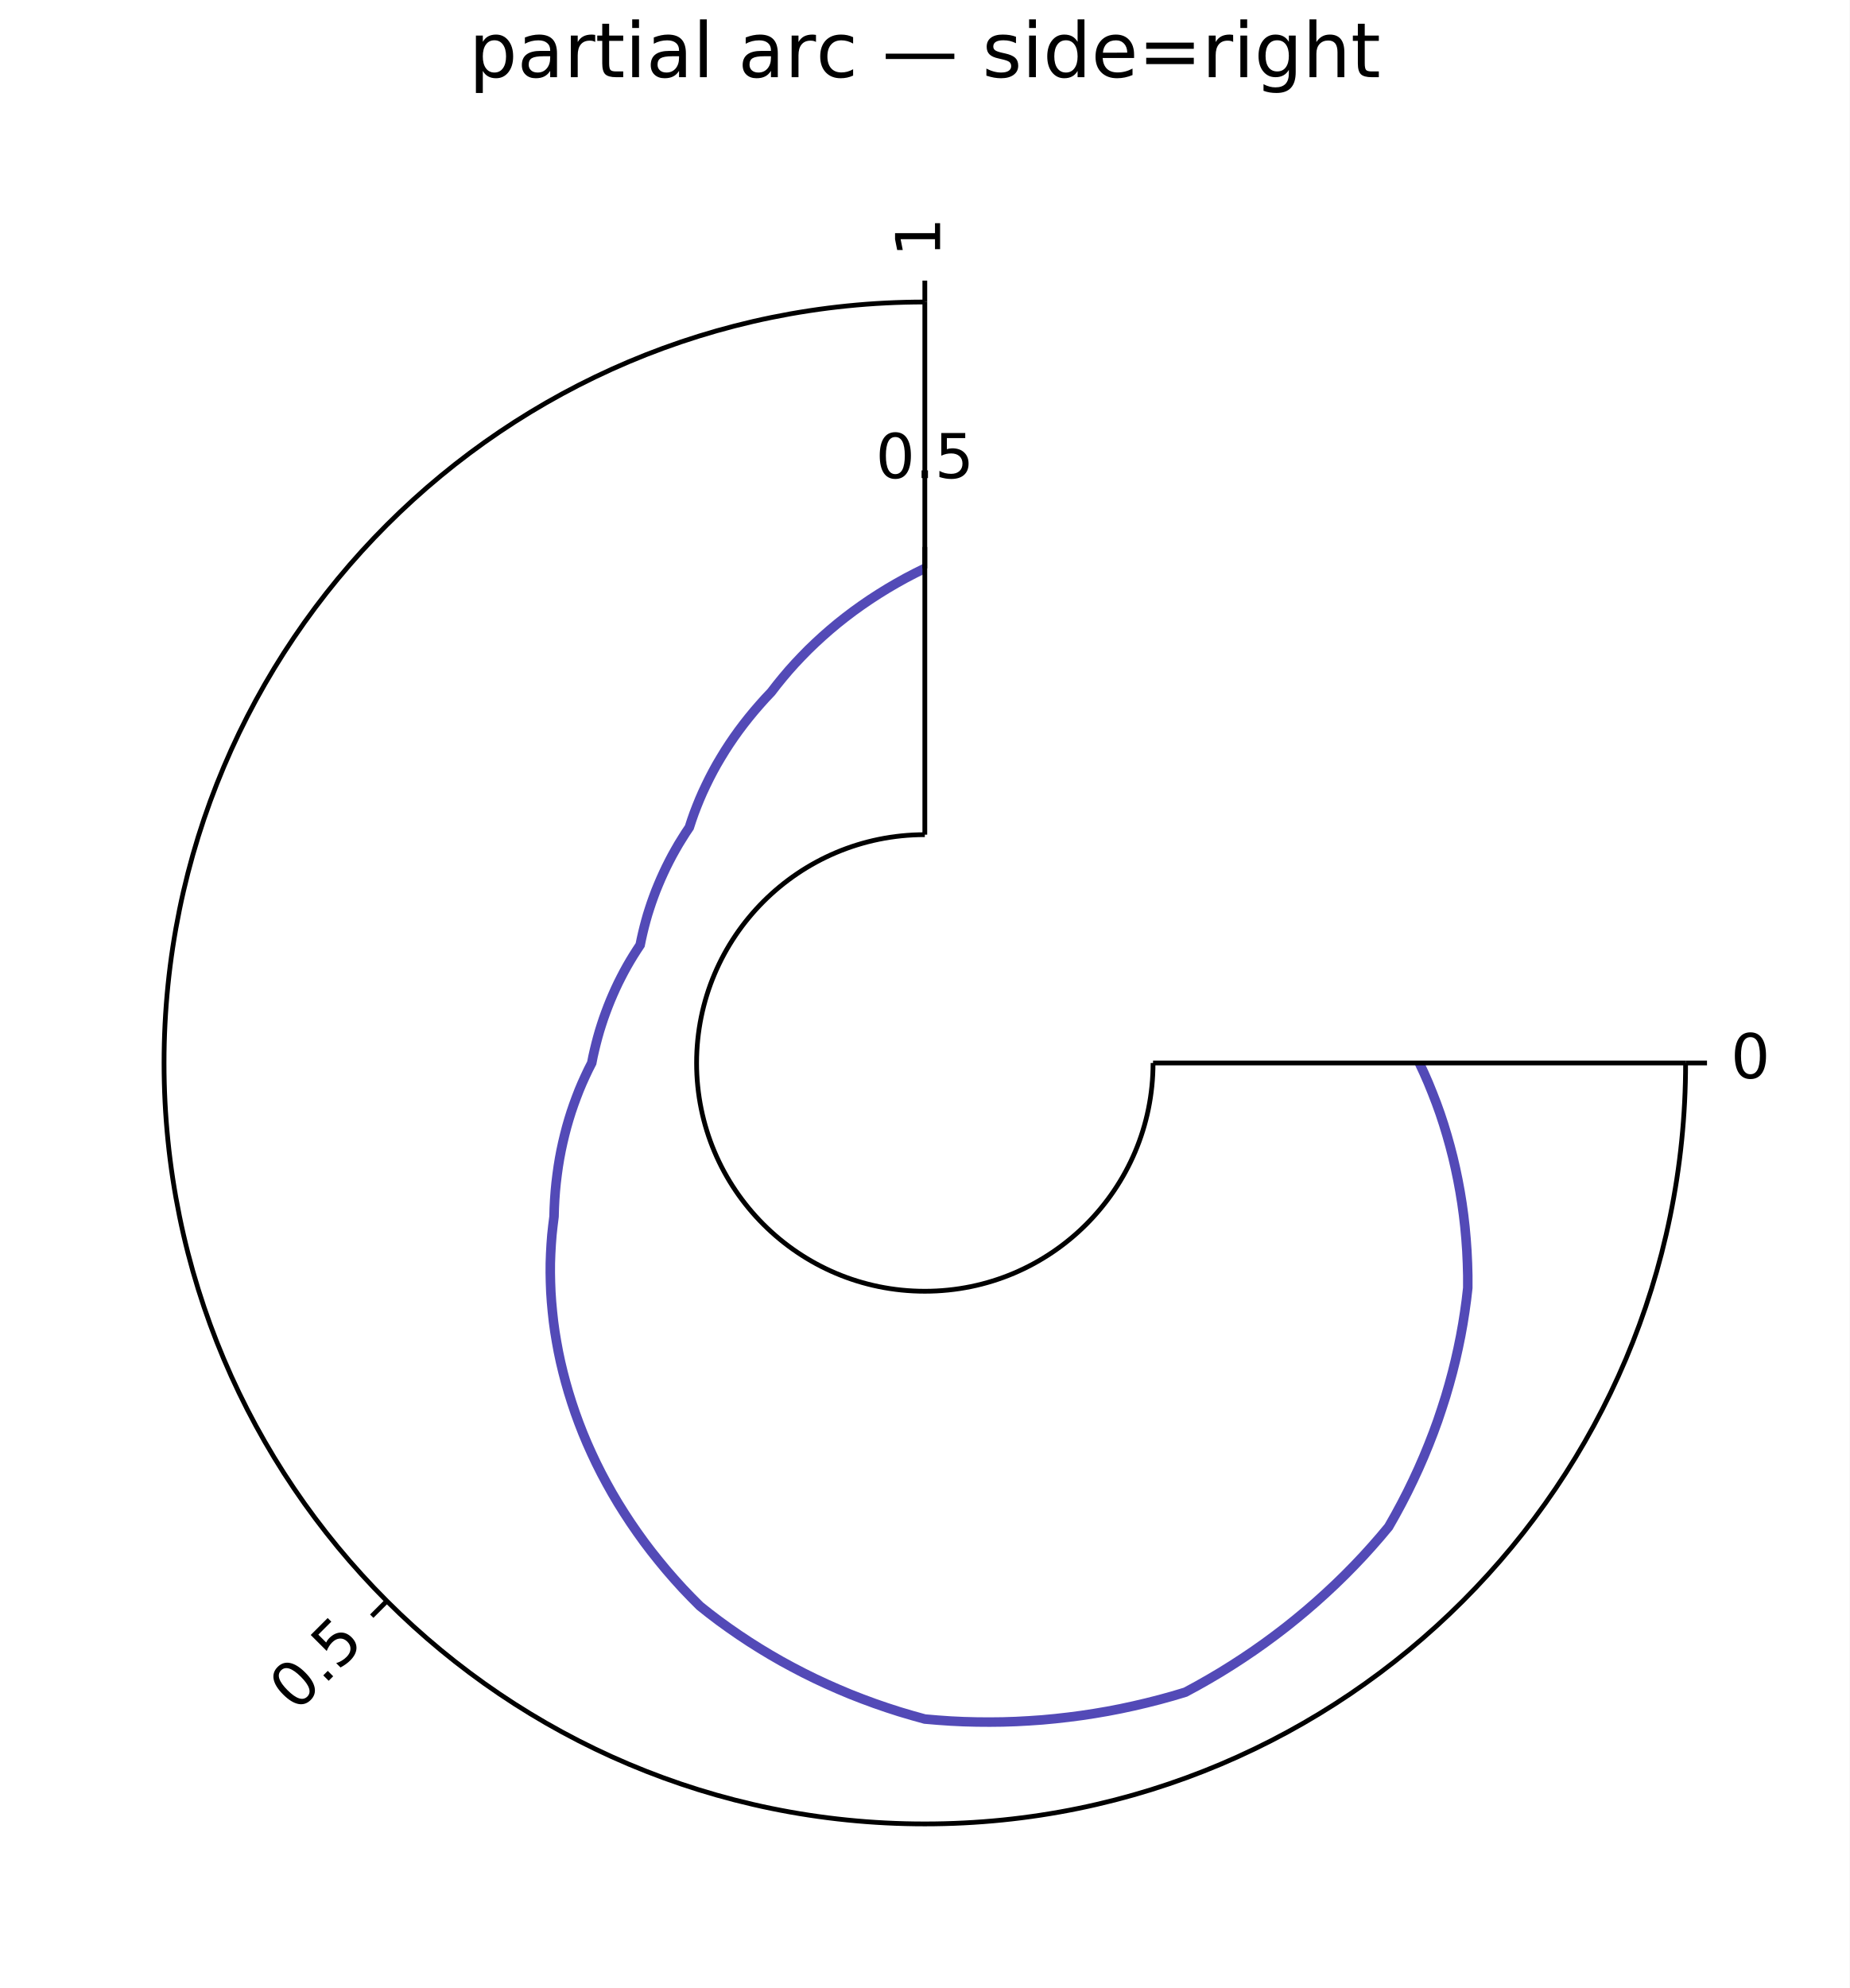
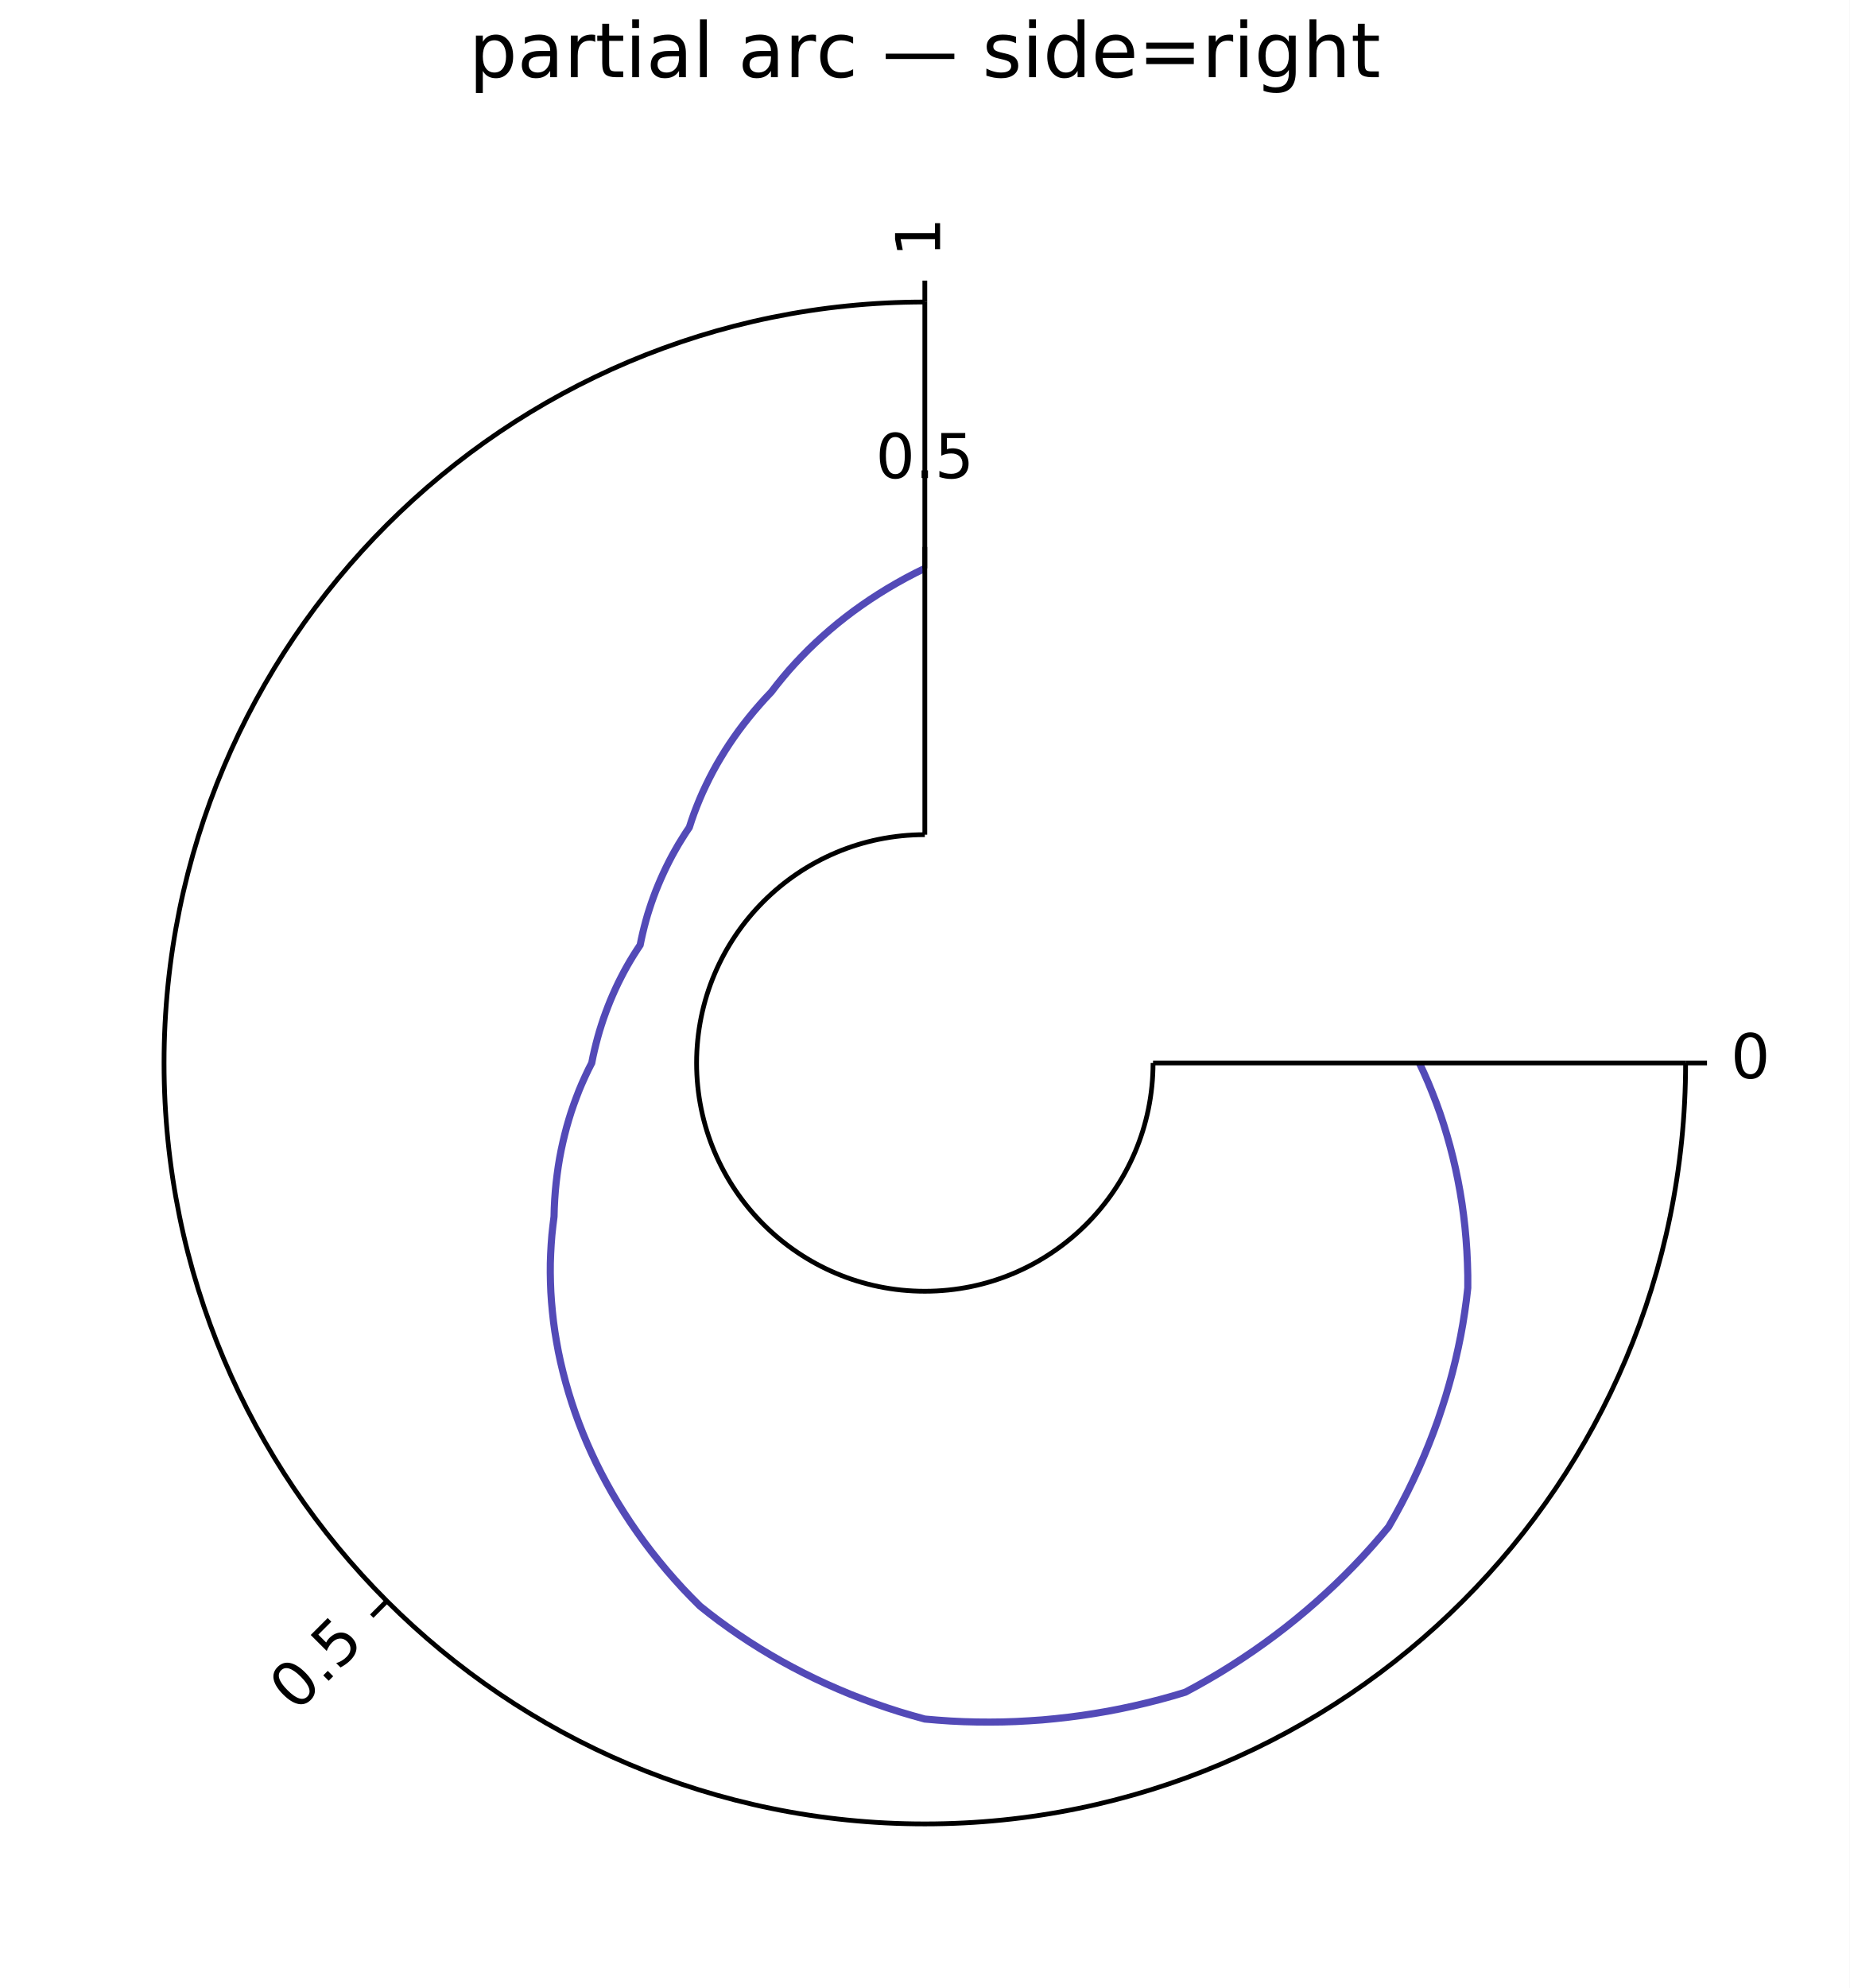
<svg xmlns="http://www.w3.org/2000/svg" width="389" height="418" viewBox="0 0 389 418" font-family="DejaVu Sans, Bitstream Vera Sans, Verdana, Arial, sans-serif" font-size="11" data-plotlet-version="0.6.0" data-plotlet-schema="2" data-plotlet-kind="layout">
  <rect width="389" height="418" fill="#fff" />
  <g transform="translate(4,4)">
    <path d="M97.54 10.91V15.55H96.09V3.48H97.54V4.80Q97.99 4.02 98.68 3.64Q99.37 3.27 100.33 3.27Q101.93 3.27 102.92 4.53Q103.92 5.80 103.92 7.86Q103.92 9.92 102.92 11.19Q101.93 12.45 100.33 12.45Q99.37 12.45 98.68 12.07Q97.99 11.70 97.54 10.91ZM102.43 7.86Q102.43 6.27 101.77 5.37Q101.12 4.47 99.98 4.47Q98.84 4.47 98.19 5.37Q97.54 6.27 97.54 7.86Q97.54 9.45 98.19 10.35Q98.84 11.25 99.98 11.25Q101.12 11.25 101.77 10.35Q102.43 9.45 102.43 7.86ZM110.28 7.83Q108.54 7.83 107.86 8.23Q107.19 8.62 107.19 9.59Q107.19 10.35 107.70 10.80Q108.20 11.25 109.07 11.25Q110.26 11.25 110.98 10.40Q111.71 9.55 111.71 8.15V7.83ZM113.14 7.23V12.23H111.71V10.90Q111.21 11.70 110.48 12.07Q109.75 12.45 108.68 12.45Q107.34 12.45 106.55 11.70Q105.75 10.95 105.75 9.68Q105.75 8.20 106.74 7.45Q107.73 6.70 109.69 6.70H111.71V6.56Q111.71 5.57 111.05 5.03Q110.40 4.48 109.22 4.48Q108.47 4.48 107.76 4.66Q107.05 4.84 106.39 5.20V3.88Q107.18 3.57 107.93 3.42Q108.67 3.27 109.37 3.27Q111.27 3.27 112.21 4.25Q113.14 5.23 113.14 7.23ZM121.18 4.82Q120.93 4.68 120.65 4.61Q120.36 4.55 120.02 4.55Q118.80 4.55 118.15 5.34Q117.50 6.13 117.50 7.62V12.23H116.05V3.48H117.50V4.84Q117.95 4.04 118.68 3.65Q119.40 3.27 120.44 3.27Q120.59 3.27 120.77 3.29Q120.95 3.30 121.17 3.34ZM124.11 0.99V3.48H127.07V4.59H124.11V9.34Q124.11 10.41 124.40 10.72Q124.69 11.02 125.59 11.02H127.07V12.23H125.59Q123.93 12.23 123.29 11.61Q122.66 10.98 122.66 9.34V4.59H121.61V3.48H122.66V0.99ZM128.96 3.48H130.39V12.23H128.96ZM128.96 0.07H130.39V1.89H128.96ZM137.38 7.83Q135.64 7.83 134.96 8.23Q134.29 8.62 134.29 9.59Q134.29 10.35 134.80 10.80Q135.30 11.25 136.17 11.25Q137.36 11.25 138.09 10.40Q138.81 9.55 138.81 8.15V7.83ZM140.25 7.23V12.23H138.81V10.90Q138.32 11.70 137.58 12.07Q136.85 12.45 135.79 12.45Q134.44 12.45 133.65 11.70Q132.86 10.95 132.86 9.68Q132.86 8.20 133.84 7.45Q134.83 6.70 136.79 6.70H138.81V6.56Q138.81 5.57 138.16 5.03Q137.50 4.48 136.32 4.48Q135.57 4.48 134.86 4.66Q134.15 4.84 133.50 5.20V3.88Q134.29 3.57 135.03 3.42Q135.77 3.27 136.47 3.27Q138.37 3.27 139.31 4.25Q140.25 5.23 140.25 7.23ZM143.21 0.07H144.64V12.23H143.21ZM156.71 7.83Q154.97 7.83 154.30 8.23Q153.63 8.62 153.63 9.59Q153.63 10.35 154.13 10.80Q154.64 11.25 155.50 11.25Q156.70 11.25 157.42 10.40Q158.14 9.55 158.14 8.15V7.83ZM159.58 7.23V12.23H158.14V10.90Q157.65 11.70 156.92 12.07Q156.18 12.45 155.12 12.45Q153.78 12.45 152.98 11.70Q152.19 10.95 152.19 9.68Q152.19 8.20 153.18 7.45Q154.17 6.70 156.13 6.70H158.14V6.56Q158.14 5.57 157.49 5.03Q156.84 4.48 155.66 4.48Q154.91 4.48 154.20 4.66Q153.49 4.84 152.83 5.20V3.88Q153.62 3.57 154.36 3.42Q155.11 3.27 155.81 3.27Q157.71 3.27 158.64 4.25Q159.58 5.23 159.58 7.23ZM167.61 4.82Q167.37 4.68 167.09 4.61Q166.80 4.55 166.46 4.55Q165.24 4.55 164.59 5.34Q163.93 6.13 163.93 7.62V12.23H162.49V3.48H163.93V4.84Q164.39 4.04 165.11 3.65Q165.84 3.27 166.88 3.27Q167.03 3.27 167.21 3.29Q167.39 3.30 167.61 3.34ZM175.42 3.81V5.16Q174.81 4.82 174.20 4.65Q173.58 4.48 172.96 4.48Q171.56 4.48 170.79 5.37Q170.01 6.26 170.01 7.86Q170.01 9.46 170.79 10.35Q171.56 11.23 172.96 11.23Q173.58 11.23 174.20 11.07Q174.81 10.90 175.42 10.56V11.89Q174.82 12.17 174.17 12.31Q173.53 12.45 172.80 12.45Q170.82 12.45 169.66 11.21Q168.50 9.97 168.50 7.86Q168.50 5.72 169.67 4.49Q170.85 3.27 172.89 3.27Q173.56 3.27 174.19 3.40Q174.82 3.54 175.42 3.81ZM182.28 7.28H196.71V8.41H182.28ZM209.67 3.73V5.09Q209.06 4.78 208.40 4.62Q207.75 4.47 207.04 4.47Q205.97 4.47 205.44 4.80Q204.90 5.12 204.90 5.78Q204.90 6.28 205.29 6.57Q205.67 6.85 206.82 7.11L207.32 7.22Q208.85 7.55 209.49 8.14Q210.14 8.74 210.14 9.81Q210.14 11.03 209.17 11.74Q208.21 12.45 206.52 12.45Q205.82 12.45 205.05 12.32Q204.29 12.18 203.45 11.91V10.42Q204.25 10.84 205.02 11.04Q205.79 11.25 206.55 11.25Q207.57 11.25 208.11 10.90Q208.66 10.55 208.66 9.92Q208.66 9.34 208.27 9.02Q207.87 8.71 206.54 8.42L206.04 8.30Q204.70 8.02 204.11 7.44Q203.51 6.86 203.51 5.84Q203.51 4.61 204.39 3.94Q205.26 3.27 206.87 3.27Q207.67 3.27 208.37 3.38Q209.07 3.50 209.67 3.73ZM212.43 3.48H213.86V12.23H212.43ZM212.43 0.07H213.86V1.89H212.43ZM222.63 4.80V0.07H224.07V12.23H222.63V10.91Q222.18 11.70 221.48 12.07Q220.79 12.45 219.82 12.45Q218.24 12.45 217.24 11.19Q216.25 9.92 216.25 7.86Q216.25 5.80 217.24 4.53Q218.24 3.27 219.82 3.27Q220.79 3.27 221.48 3.64Q222.18 4.02 222.63 4.80ZM217.73 7.86Q217.73 9.45 218.38 10.35Q219.04 11.25 220.18 11.25Q221.32 11.25 221.97 10.35Q222.63 9.45 222.63 7.86Q222.63 6.27 221.97 5.37Q221.32 4.47 220.18 4.47Q219.04 4.47 218.38 5.37Q217.73 6.27 217.73 7.86ZM234.51 7.49V8.20H227.90Q228.00 9.68 228.80 10.46Q229.60 11.23 231.03 11.23Q231.86 11.23 232.63 11.03Q233.41 10.83 234.18 10.42V11.78Q233.40 12.11 232.59 12.28Q231.78 12.45 230.94 12.45Q228.85 12.45 227.62 11.23Q226.40 10.02 226.40 7.94Q226.40 5.79 227.56 4.53Q228.72 3.27 230.69 3.27Q232.46 3.27 233.48 4.40Q234.51 5.54 234.51 7.49ZM233.07 7.07Q233.06 5.89 232.41 5.19Q231.77 4.48 230.71 4.48Q229.50 4.48 228.78 5.16Q228.06 5.84 227.95 7.08ZM237.06 4.96H247.07V6.27H237.06ZM237.06 8.15H247.07V9.48H237.06ZM255.35 4.82Q255.11 4.68 254.82 4.61Q254.54 4.55 254.19 4.55Q252.97 4.55 252.32 5.34Q251.67 6.13 251.67 7.62V12.23H250.22V3.48H251.67V4.84Q252.12 4.04 252.85 3.65Q253.57 3.27 254.61 3.27Q254.76 3.27 254.94 3.29Q255.12 3.30 255.34 3.34ZM256.86 3.48H258.29V12.23H256.86ZM256.86 0.07H258.29V1.89H256.86ZM267.06 7.75Q267.06 6.19 266.41 5.33Q265.77 4.47 264.61 4.47Q263.45 4.47 262.80 5.33Q262.16 6.19 262.16 7.75Q262.16 9.30 262.80 10.16Q263.45 11.02 264.61 11.02Q265.77 11.02 266.41 10.16Q267.06 9.30 267.06 7.75ZM268.50 11.14Q268.50 13.38 267.50 14.46Q266.51 15.55 264.46 15.55Q263.71 15.55 263.04 15.44Q262.36 15.33 261.73 15.09V13.70Q262.36 14.04 262.98 14.20Q263.60 14.37 264.24 14.37Q265.65 14.37 266.36 13.63Q267.06 12.89 267.06 11.40V10.69Q266.61 11.46 265.92 11.84Q265.22 12.23 264.25 12.23Q262.64 12.23 261.66 11.00Q260.68 9.77 260.68 7.75Q260.68 5.72 261.66 4.49Q262.64 3.27 264.25 3.27Q265.22 3.27 265.92 3.65Q266.61 4.03 267.06 4.80V3.48H268.50ZM278.73 6.95V12.23H277.29V6.99Q277.29 5.75 276.81 5.13Q276.32 4.52 275.36 4.52Q274.19 4.52 273.52 5.26Q272.85 6.00 272.85 7.28V12.23H271.40V0.07H272.85V4.84Q273.36 4.05 274.06 3.66Q274.76 3.27 275.68 3.27Q277.18 3.27 277.96 4.20Q278.73 5.13 278.73 6.95ZM283.02 0.99V3.48H285.98V4.59H283.02V9.34Q283.02 10.41 283.31 10.72Q283.61 11.02 284.50 11.02H285.98V12.23H284.50Q282.84 12.23 282.21 11.61Q281.57 10.98 281.57 9.34V4.59H280.52V3.48H281.57V0.99Z" fill="#000" />
    <g transform="translate(0,29)">
      <g transform="translate(0,0)" data-plotlet-kind="panel" data-plotlet-xscale="linear" data-plotlet-yscale="linear" data-plotlet-xlim="0,1" data-plotlet-ylim="0,1" data-plotlet-panel-bbox="0,0,381,381" data-plotlet-data-area="0,0,381,381">
        <defs>
          <clipPath id="pc0">
            <path d="M 30.50,190.50 A 160.00,160.00 0 1,0 350.50,190.50 A 160.00,160.00 0 1,0 30.50,190.50 Z M 142.50,190.50 A 48.00,48.00 0 1,0 238.50,190.50 A 48.00,48.00 0 1,0 142.50,190.50 Z" clip-rule="evenodd" />
          </clipPath>
        </defs>
        <g clip-path="url(#pc0)">
          <g class="plotlet-artist" data-plotlet-type="line" data-plotlet-index="0" data-plotlet-color="#534AB7" data-plotlet-n="13" data-plotlet-x-min="0" data-plotlet-x-max="1" data-plotlet-y-min="0.15" data-plotlet-y-max="0.85">
-             <path d="M294.50,190.50 L295.46,192.56 L296.38,194.66 L297.25,196.80 L298.09,198.97 L298.88,201.17 L299.62,203.42 L300.31,205.69 L300.96,208.00 L301.56,210.33 L302.11,212.70 L302.61,215.10 L303.06,217.52 L303.46,219.98 L303.80,222.45 L304.09,224.96 L304.32,227.48 L304.50,230.03 L304.62,232.60 L304.69,235.19 L304.69,237.80 L304.40,240.32 L304.05,242.85 L303.65,245.38 L303.19,247.92 L302.67,250.46 L302.10,253.00 L301.47,255.54 L300.78,258.08 L300.04,260.62 L299.23,263.15 L298.38,265.69 L297.46,268.21 L296.48,270.73 L295.45,273.24 L294.36,275.74 L293.21,278.23 L292.01,280.70 L290.74,283.17 L289.42,285.61 L288.04,288.04 L286.29,290.13 L284.50,292.18 L282.66,294.21 L280.77,296.20 L278.85,298.15 L276.88,300.07 L274.87,301.95 L272.82,303.80 L270.73,305.61 L268.60,307.38 L266.43,309.12 L264.22,310.81 L261.98,312.46 L259.70,314.07 L257.39,315.63 L255.03,317.16 L252.65,318.64 L250.23,320.07 L247.78,321.46 L245.30,322.80 L242.60,323.61 L239.88,324.36 L237.16,325.05 L234.43,325.69 L231.69,326.28 L228.94,326.81 L226.19,327.28 L223.44,327.70 L220.68,328.06 L217.92,328.37 L215.17,328.63 L212.41,328.82 L209.65,328.97 L206.90,329.06 L204.15,329.09 L201.41,329.07 L198.67,329.00 L195.94,328.87 L193.21,328.68 L190.50,328.45 L187.81,327.70 L185.14,326.91 L182.51,326.06 L179.90,325.16 L177.33,324.21 L174.79,323.22 L172.29,322.17 L169.82,321.08 L167.38,319.94 L164.99,318.76 L162.63,317.53 L160.31,316.27 L158.02,314.95 L155.78,313.60 L153.58,312.21 L151.42,310.78 L149.30,309.31 L147.22,307.81 L145.19,306.27 L143.20,304.69 L141.36,302.84 L139.57,300.97 L137.84,299.06 L136.17,297.14 L134.55,295.18 L132.98,293.21 L131.47,291.22 L130.02,289.20 L128.62,287.17 L127.28,285.12 L125.99,283.06 L124.76,280.98 L123.59,278.89 L122.47,276.79 L121.41,274.68 L120.41,272.56 L119.46,270.44 L118.57,268.31 L117.74,266.18 L116.96,264.04 L116.24,261.90 L115.57,259.76 L114.96,257.63 L114.40,255.50 L113.89,253.37 L113.44,251.25 L113.05,249.13 L112.70,247.02 L112.41,244.92 L112.18,242.83 L111.99,240.76 L111.85,238.70 L111.77,236.65 L111.73,234.61 L111.74,232.60 L111.81,230.60 L111.92,228.62 L112.07,226.66 L112.28,224.72 L112.52,222.80 L112.57,221.00 L112.66,219.22 L112.79,217.45 L112.96,215.69 L113.17,213.96 L113.41,212.24 L113.69,210.54 L114.01,208.86 L114.37,207.20 L114.76,205.57 L115.18,203.95 L115.64,202.36 L116.13,200.79 L116.66,199.24 L117.22,197.72 L117.80,196.22 L118.42,194.75 L119.07,193.31 L119.74,191.89 L120.45,190.50 L120.72,189.13 L121.03,187.77 L121.36,186.42 L121.71,185.09 L122.09,183.76 L122.50,182.45 L122.93,181.15 L123.39,179.87 L123.87,178.60 L124.37,177.35 L124.90,176.11 L125.45,174.88 L126.02,173.67 L126.62,172.48 L127.23,171.31 L127.87,170.15 L128.53,169.01 L129.21,167.89 L129.91,166.79 L130.63,165.70 L130.89,164.43 L131.18,163.15 L131.49,161.88 L131.83,160.60 L132.19,159.33 L132.59,158.07 L133.01,156.80 L133.46,155.54 L133.93,154.29 L134.44,153.04 L134.97,151.80 L135.53,150.56 L136.11,149.33 L136.72,148.11 L137.36,146.89 L138.03,145.69 L138.72,144.49 L139.45,143.31 L140.19,142.13 L140.97,140.97 L141.45,139.49 L141.97,138.01 L142.54,136.53 L143.14,135.05 L143.78,133.58 L144.47,132.11 L145.19,130.64 L145.95,129.18 L146.75,127.73 L147.60,126.29 L148.48,124.85 L149.40,123.43 L150.36,122.02 L151.36,120.62 L152.41,119.23 L153.49,117.86 L154.61,116.50 L155.77,115.16 L156.96,113.83 L158.20,112.52 L159.38,110.99 L160.61,109.48 L161.88,107.98 L163.21,106.50 L164.58,105.05 L165.99,103.61 L167.46,102.20 L168.97,100.81 L170.52,99.45 L172.12,98.11 L173.77,96.80 L175.46,95.52 L177.19,94.28 L178.97,93.06 L180.79,91.88 L182.65,90.73 L184.55,89.62 L186.49,88.54 L188.48,87.50 L190.50,86.50" fill="none" stroke="#534AB7" stroke-width="2.00" />
+             <path d="M294.50,190.50 L295.46,192.56 L296.38,194.66 L297.25,196.80 L298.09,198.97 L298.88,201.17 L299.62,203.42 L300.31,205.69 L300.96,208.00 L301.56,210.33 L302.11,212.70 L302.61,215.10 L303.06,217.52 L303.46,219.98 L303.80,222.45 L304.09,224.96 L304.32,227.48 L304.50,230.03 L304.62,232.60 L304.69,235.19 L304.69,237.80 L304.40,240.32 L304.05,242.85 L303.65,245.38 L303.19,247.92 L302.67,250.46 L302.10,253.00 L301.47,255.54 L300.78,258.08 L300.04,260.62 L299.23,263.15 L298.38,265.69 L297.46,268.21 L296.48,270.73 L295.45,273.24 L294.36,275.74 L293.21,278.23 L292.01,280.70 L290.74,283.17 L289.42,285.61 L288.04,288.04 L286.29,290.13 L284.50,292.18 L282.66,294.21 L280.77,296.20 L278.85,298.15 L276.88,300.07 L274.87,301.95 L272.82,303.80 L270.73,305.61 L268.60,307.38 L266.43,309.12 L264.22,310.81 L261.98,312.46 L259.70,314.07 L257.39,315.63 L255.03,317.16 L252.65,318.64 L250.23,320.07 L247.78,321.46 L245.30,322.80 L242.60,323.61 L239.88,324.36 L237.16,325.05 L234.43,325.69 L231.69,326.28 L228.94,326.81 L226.19,327.28 L223.44,327.70 L220.68,328.06 L217.92,328.37 L215.17,328.63 L212.41,328.82 L209.65,328.97 L206.90,329.06 L204.15,329.09 L201.41,329.07 L198.67,329.00 L195.94,328.87 L193.21,328.68 L190.50,328.45 L187.81,327.70 L185.14,326.91 L182.51,326.06 L179.90,325.16 L177.33,324.21 L174.79,323.22 L172.29,322.17 L169.82,321.08 L167.38,319.94 L164.99,318.76 L162.63,317.53 L160.31,316.27 L158.02,314.95 L155.78,313.60 L153.58,312.21 L151.42,310.78 L149.30,309.31 L147.22,307.81 L145.19,306.27 L143.20,304.69 L141.36,302.84 L139.57,300.97 L137.84,299.06 L136.17,297.14 L134.55,295.18 L132.98,293.21 L131.47,291.22 L130.02,289.20 L128.62,287.17 L127.28,285.12 L125.99,283.06 L124.76,280.98 L123.59,278.89 L122.47,276.79 L121.41,274.68 L120.41,272.56 L119.46,270.44 L118.57,268.31 L117.74,266.18 L116.96,264.04 L116.24,261.90 L115.57,259.76 L114.96,257.63 L114.40,255.50 L113.89,253.37 L113.44,251.25 L113.05,249.13 L112.70,247.02 L112.41,244.92 L112.18,242.83 L111.99,240.76 L111.85,238.70 L111.77,236.65 L111.73,234.61 L111.74,232.60 L111.81,230.60 L111.92,228.62 L112.07,226.66 L112.28,224.72 L112.52,222.80 L112.57,221.00 L112.66,219.22 L112.79,217.45 L112.96,215.69 L113.17,213.96 L113.41,212.24 L113.69,210.54 L114.01,208.86 L114.37,207.20 L114.76,205.57 L115.18,203.95 L115.64,202.36 L116.13,200.79 L116.66,199.24 L117.22,197.72 L117.80,196.22 L118.42,194.75 L119.07,193.31 L119.74,191.89 L120.45,190.50 L120.72,189.13 L121.03,187.77 L121.36,186.42 L121.71,185.09 L122.09,183.76 L122.50,182.45 L122.93,181.15 L123.39,179.87 L123.87,178.60 L124.37,177.35 L124.90,176.11 L125.45,174.88 L126.02,173.67 L126.62,172.48 L127.23,171.31 L127.87,170.15 L128.53,169.01 L129.21,167.89 L129.91,166.79 L130.63,165.70 L130.89,164.43 L131.18,163.15 L131.49,161.88 L131.83,160.60 L132.19,159.33 L132.59,158.07 L133.01,156.80 L133.46,155.54 L133.93,154.29 L134.44,153.04 L134.97,151.80 L135.53,150.56 L136.11,149.33 L136.72,148.11 L137.36,146.89 L138.03,145.69 L138.72,144.49 L139.45,143.31 L140.19,142.13 L140.97,140.97 L141.45,139.49 L141.97,138.01 L142.54,136.53 L143.14,135.05 L143.78,133.58 L144.47,132.11 L145.19,130.64 L145.95,129.18 L146.75,127.73 L147.60,126.29 L148.48,124.85 L149.40,123.43 L150.36,122.02 L151.36,120.62 L152.41,119.23 L153.49,117.86 L154.61,116.50 L155.77,115.16 L156.96,113.83 L158.20,112.52 L159.38,110.99 L160.61,109.48 L161.88,107.98 L163.21,106.50 L164.58,105.05 L165.99,103.61 L167.46,102.20 L168.97,100.81 L170.52,99.45 L172.12,98.11 L173.77,96.80 L175.46,95.52 L177.19,94.28 L178.97,93.06 L180.79,91.88 L182.65,90.73 L184.55,89.62 L186.49,88.54 L188.48,87.50 L190.50,86.50" fill="none" stroke="#534AB7" stroke-width="1.50" />
          </g>
        </g>
        <line x1="350.50" x2="355.00" y1="190.50" y2="190.50" stroke="#000000" stroke-width="1.00" />
        <path d="M364.13 185.07Q363.14 185.07 362.64 186.05Q362.15 187.02 362.15 188.98Q362.15 190.93 362.64 191.90Q363.14 192.87 364.13 192.87Q365.13 192.87 365.63 191.90Q366.13 190.93 366.13 188.98Q366.13 187.02 365.63 186.05Q365.13 185.07 364.13 185.07ZM364.13 184.06Q365.73 184.06 366.57 185.32Q367.41 186.58 367.41 188.98Q367.41 191.37 366.57 192.63Q365.73 193.89 364.13 193.89Q362.54 193.89 361.70 192.63Q360.86 191.37 360.86 188.98Q360.86 186.58 361.70 185.32Q362.54 184.06 364.13 184.06Z" fill="#000" />
        <line x1="77.36" x2="74.18" y1="303.64" y2="306.82" stroke="#000000" stroke-width="1.00" />
        <g transform="rotate(-45.00 65.60 319.93)">
          <path d="M59.40 311.30Q58.41 311.30 57.91 312.27Q57.41 313.25 57.41 315.20Q57.41 317.15 57.91 318.12Q58.41 319.10 59.40 319.10Q60.39 319.10 60.89 318.12Q61.39 317.15 61.39 315.20Q61.39 313.25 60.89 312.27Q60.39 311.30 59.40 311.30ZM59.40 310.28Q60.99 310.28 61.83 311.54Q62.67 312.80 62.67 315.20Q62.67 317.59 61.83 318.85Q60.99 320.11 59.40 320.11Q57.80 320.11 56.96 318.85Q56.12 317.59 56.12 315.20Q56.12 312.80 56.96 311.54Q57.80 310.28 59.40 310.28ZM64.93 318.32H66.27V319.93H64.93ZM69.07 310.45H74.11V311.53H70.25V313.86Q70.53 313.76 70.80 313.71Q71.08 313.67 71.36 313.67Q72.95 313.67 73.88 314.54Q74.80 315.40 74.80 316.89Q74.80 318.42 73.85 319.27Q72.90 320.11 71.17 320.11Q70.57 320.11 69.95 320.01Q69.33 319.91 68.67 319.71V318.42Q69.24 318.73 69.85 318.88Q70.46 319.04 71.14 319.04Q72.24 319.04 72.88 318.46Q73.52 317.88 73.52 316.89Q73.52 315.90 72.88 315.32Q72.24 314.74 71.14 314.74Q70.63 314.74 70.12 314.86Q69.60 314.97 69.07 315.21Z" fill="#000" />
        </g>
        <line x1="190.50" x2="190.50" y1="30.50" y2="26.00" stroke="#000000" stroke-width="1.00" />
        <g transform="rotate(-90.00 193.71 16.86)">
          <path d="M191.18 15.79H193.28V8.56L191.00 9.01V7.84L193.26 7.39H194.55V15.79H196.64V16.86H191.18Z" fill="#000" />
        </g>
        <path d="M 238.50,190.50 A 48.00,48.00 0 1,1 190.50,142.50" fill="none" stroke="#000000" stroke-width="1.00" />
        <path d="M 350.50,190.50 A 160.00,160.00 0 1,1 190.50,30.50" fill="none" stroke="#000000" stroke-width="1.00" />
        <line x1="238.50" x2="350.50" y1="190.50" y2="190.50" stroke="#000000" stroke-width="1.00" />
        <line x1="190.50" x2="190.50" y1="142.50" y2="30.50" stroke="#000000" stroke-width="1.00" />
        <line x1="190.50" x2="190.50" y1="86.50" y2="82.00" stroke="#000000" stroke-width="1.00" />
        <path d="M184.30 58.89Q183.30 58.89 182.81 59.86Q182.31 60.84 182.31 62.79Q182.31 64.74 182.81 65.72Q183.30 66.69 184.30 66.69Q185.29 66.69 185.79 65.72Q186.29 64.74 186.29 62.79Q186.29 60.84 185.79 59.86Q185.29 58.89 184.30 58.89ZM184.30 57.87Q185.89 57.87 186.73 59.13Q187.57 60.39 187.57 62.79Q187.57 65.19 186.73 66.45Q185.89 67.71 184.30 67.71Q182.70 67.71 181.86 66.45Q181.02 65.19 181.02 62.79Q181.02 60.39 181.86 59.13Q182.70 57.87 184.30 57.87ZM189.82 65.91H191.16V67.52H189.82ZM193.97 58.05H199.00V59.12H195.14V61.45Q195.42 61.35 195.70 61.31Q195.98 61.26 196.26 61.26Q197.85 61.26 198.77 62.13Q199.70 63.00 199.70 64.48Q199.70 66.01 198.75 66.86Q197.80 67.71 196.06 67.71Q195.47 67.71 194.85 67.61Q194.23 67.50 193.57 67.30V66.01Q194.14 66.32 194.75 66.48Q195.36 66.63 196.04 66.63Q197.14 66.63 197.78 66.05Q198.42 65.47 198.42 64.48Q198.42 63.49 197.78 62.91Q197.14 62.34 196.04 62.34Q195.52 62.34 195.01 62.45Q194.50 62.57 193.97 62.81Z" fill="#000" />
      </g>
    </g>
  </g>
</svg>
